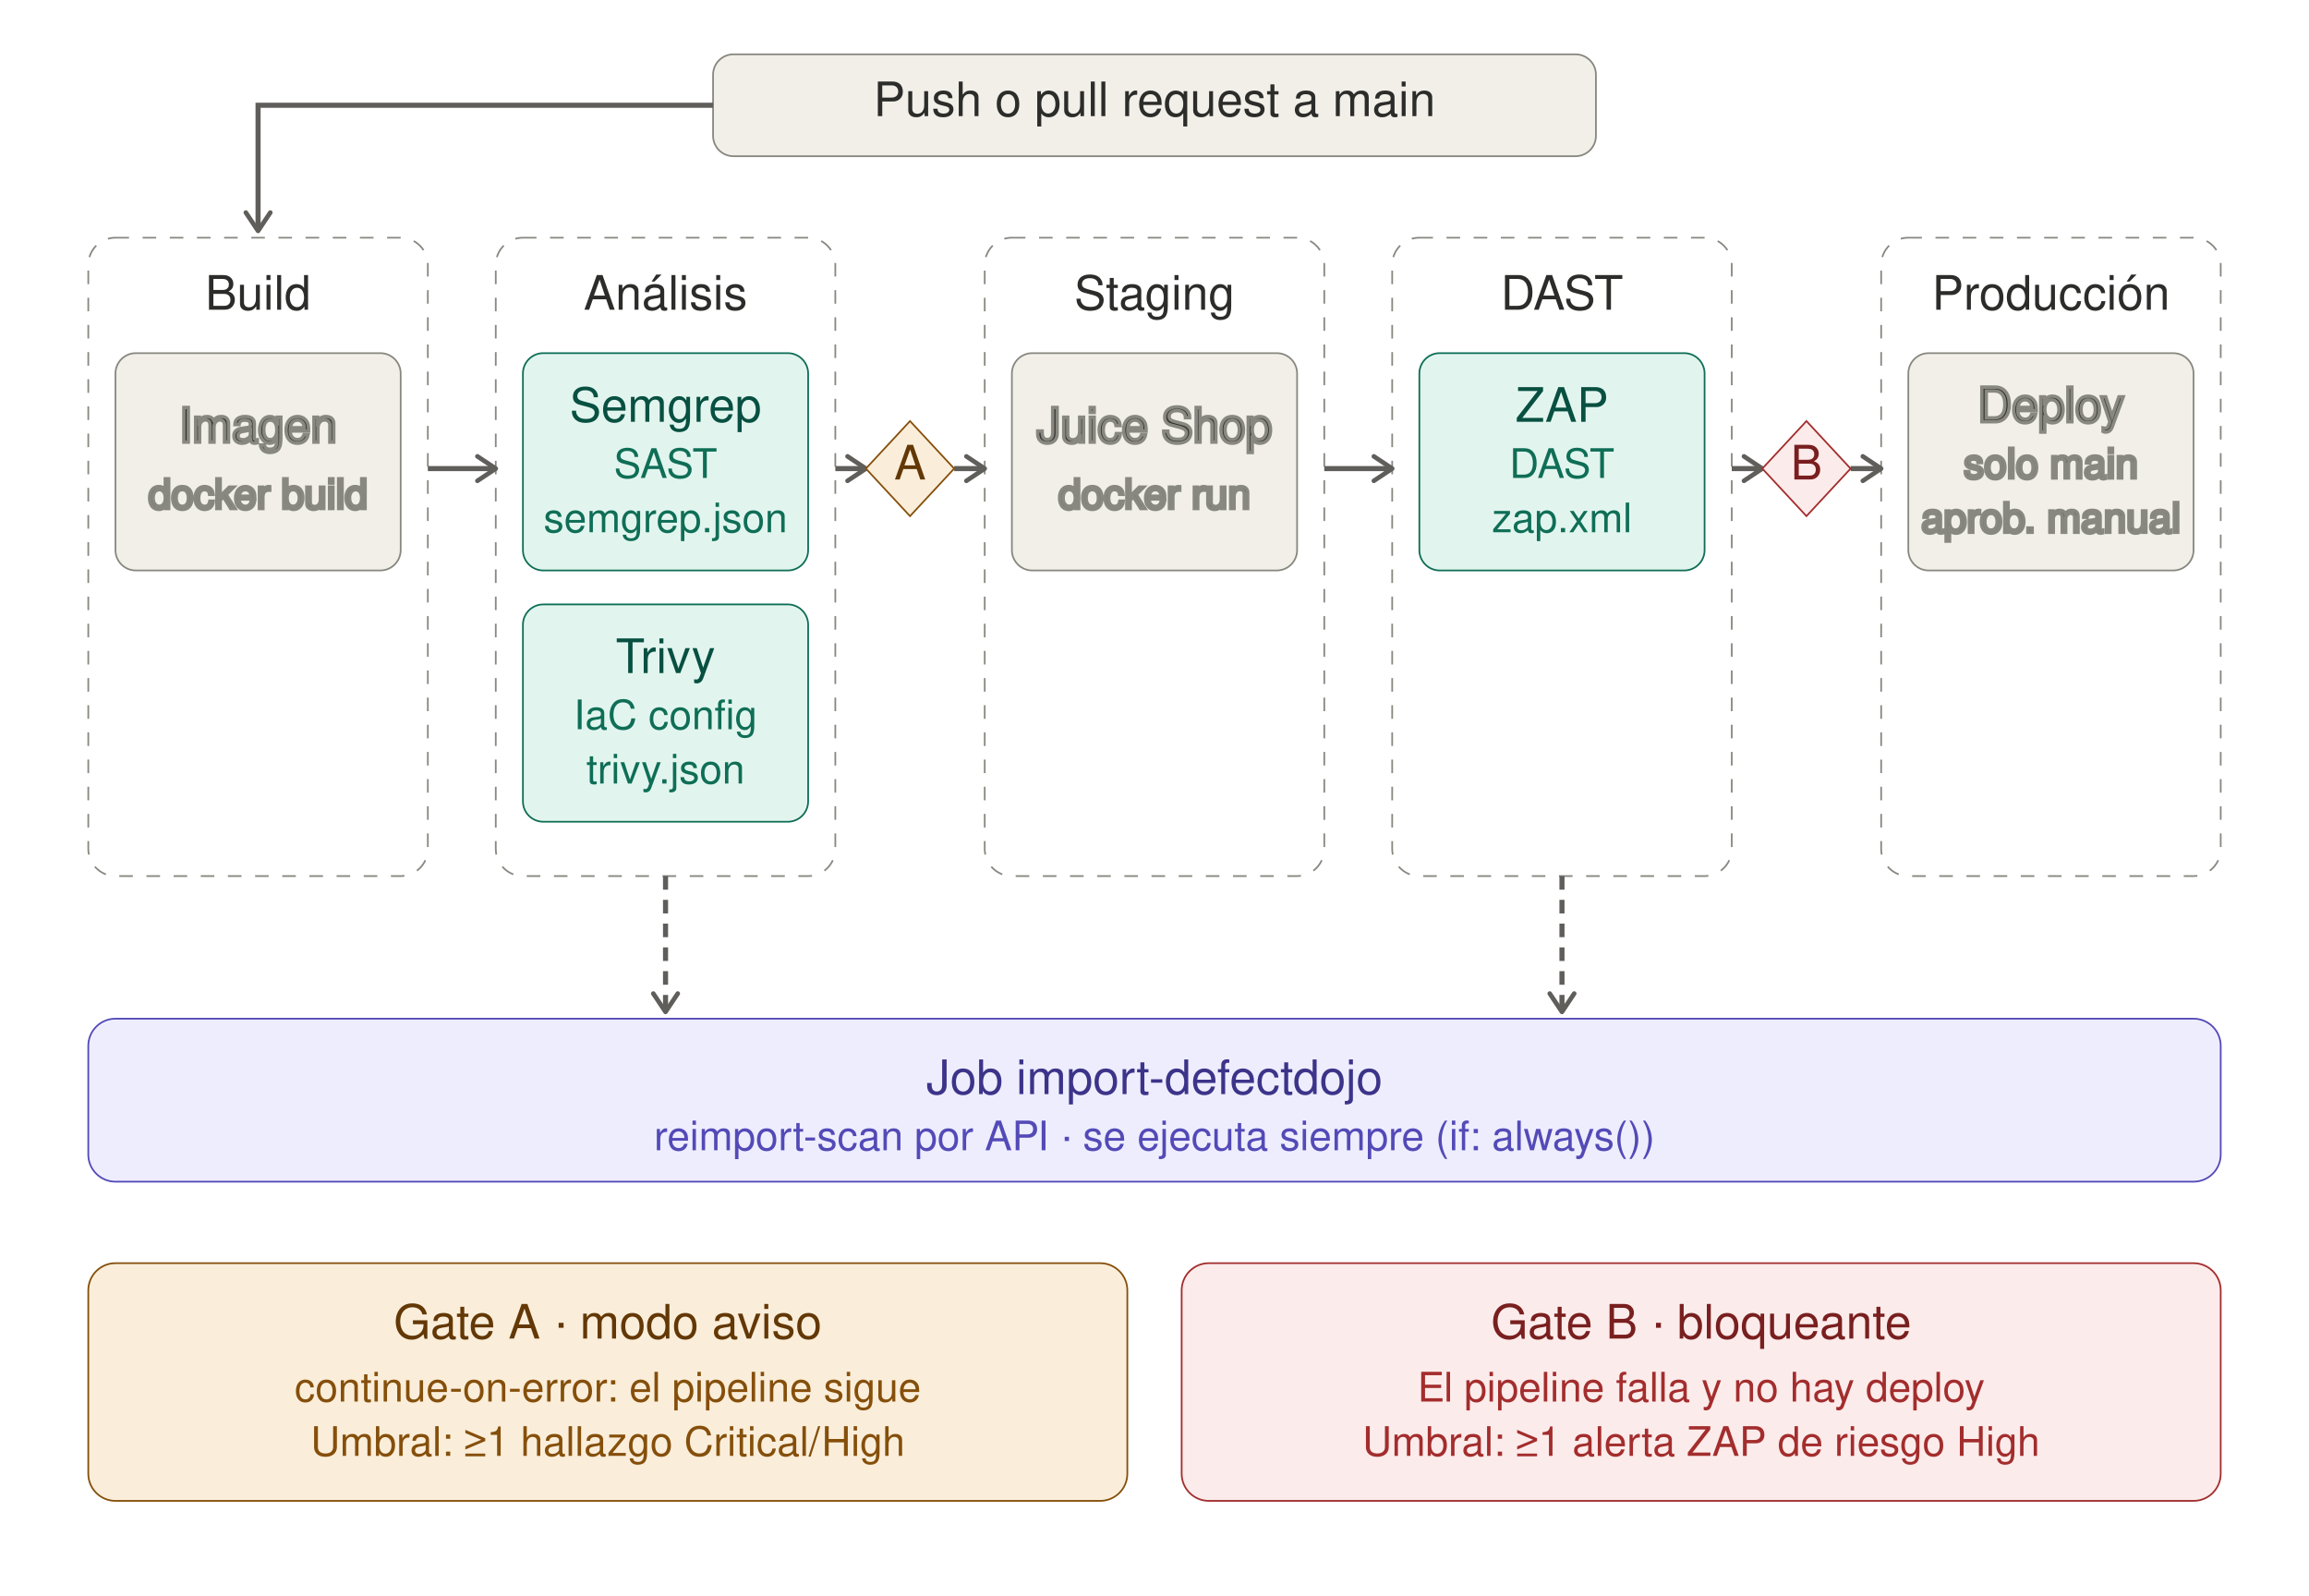
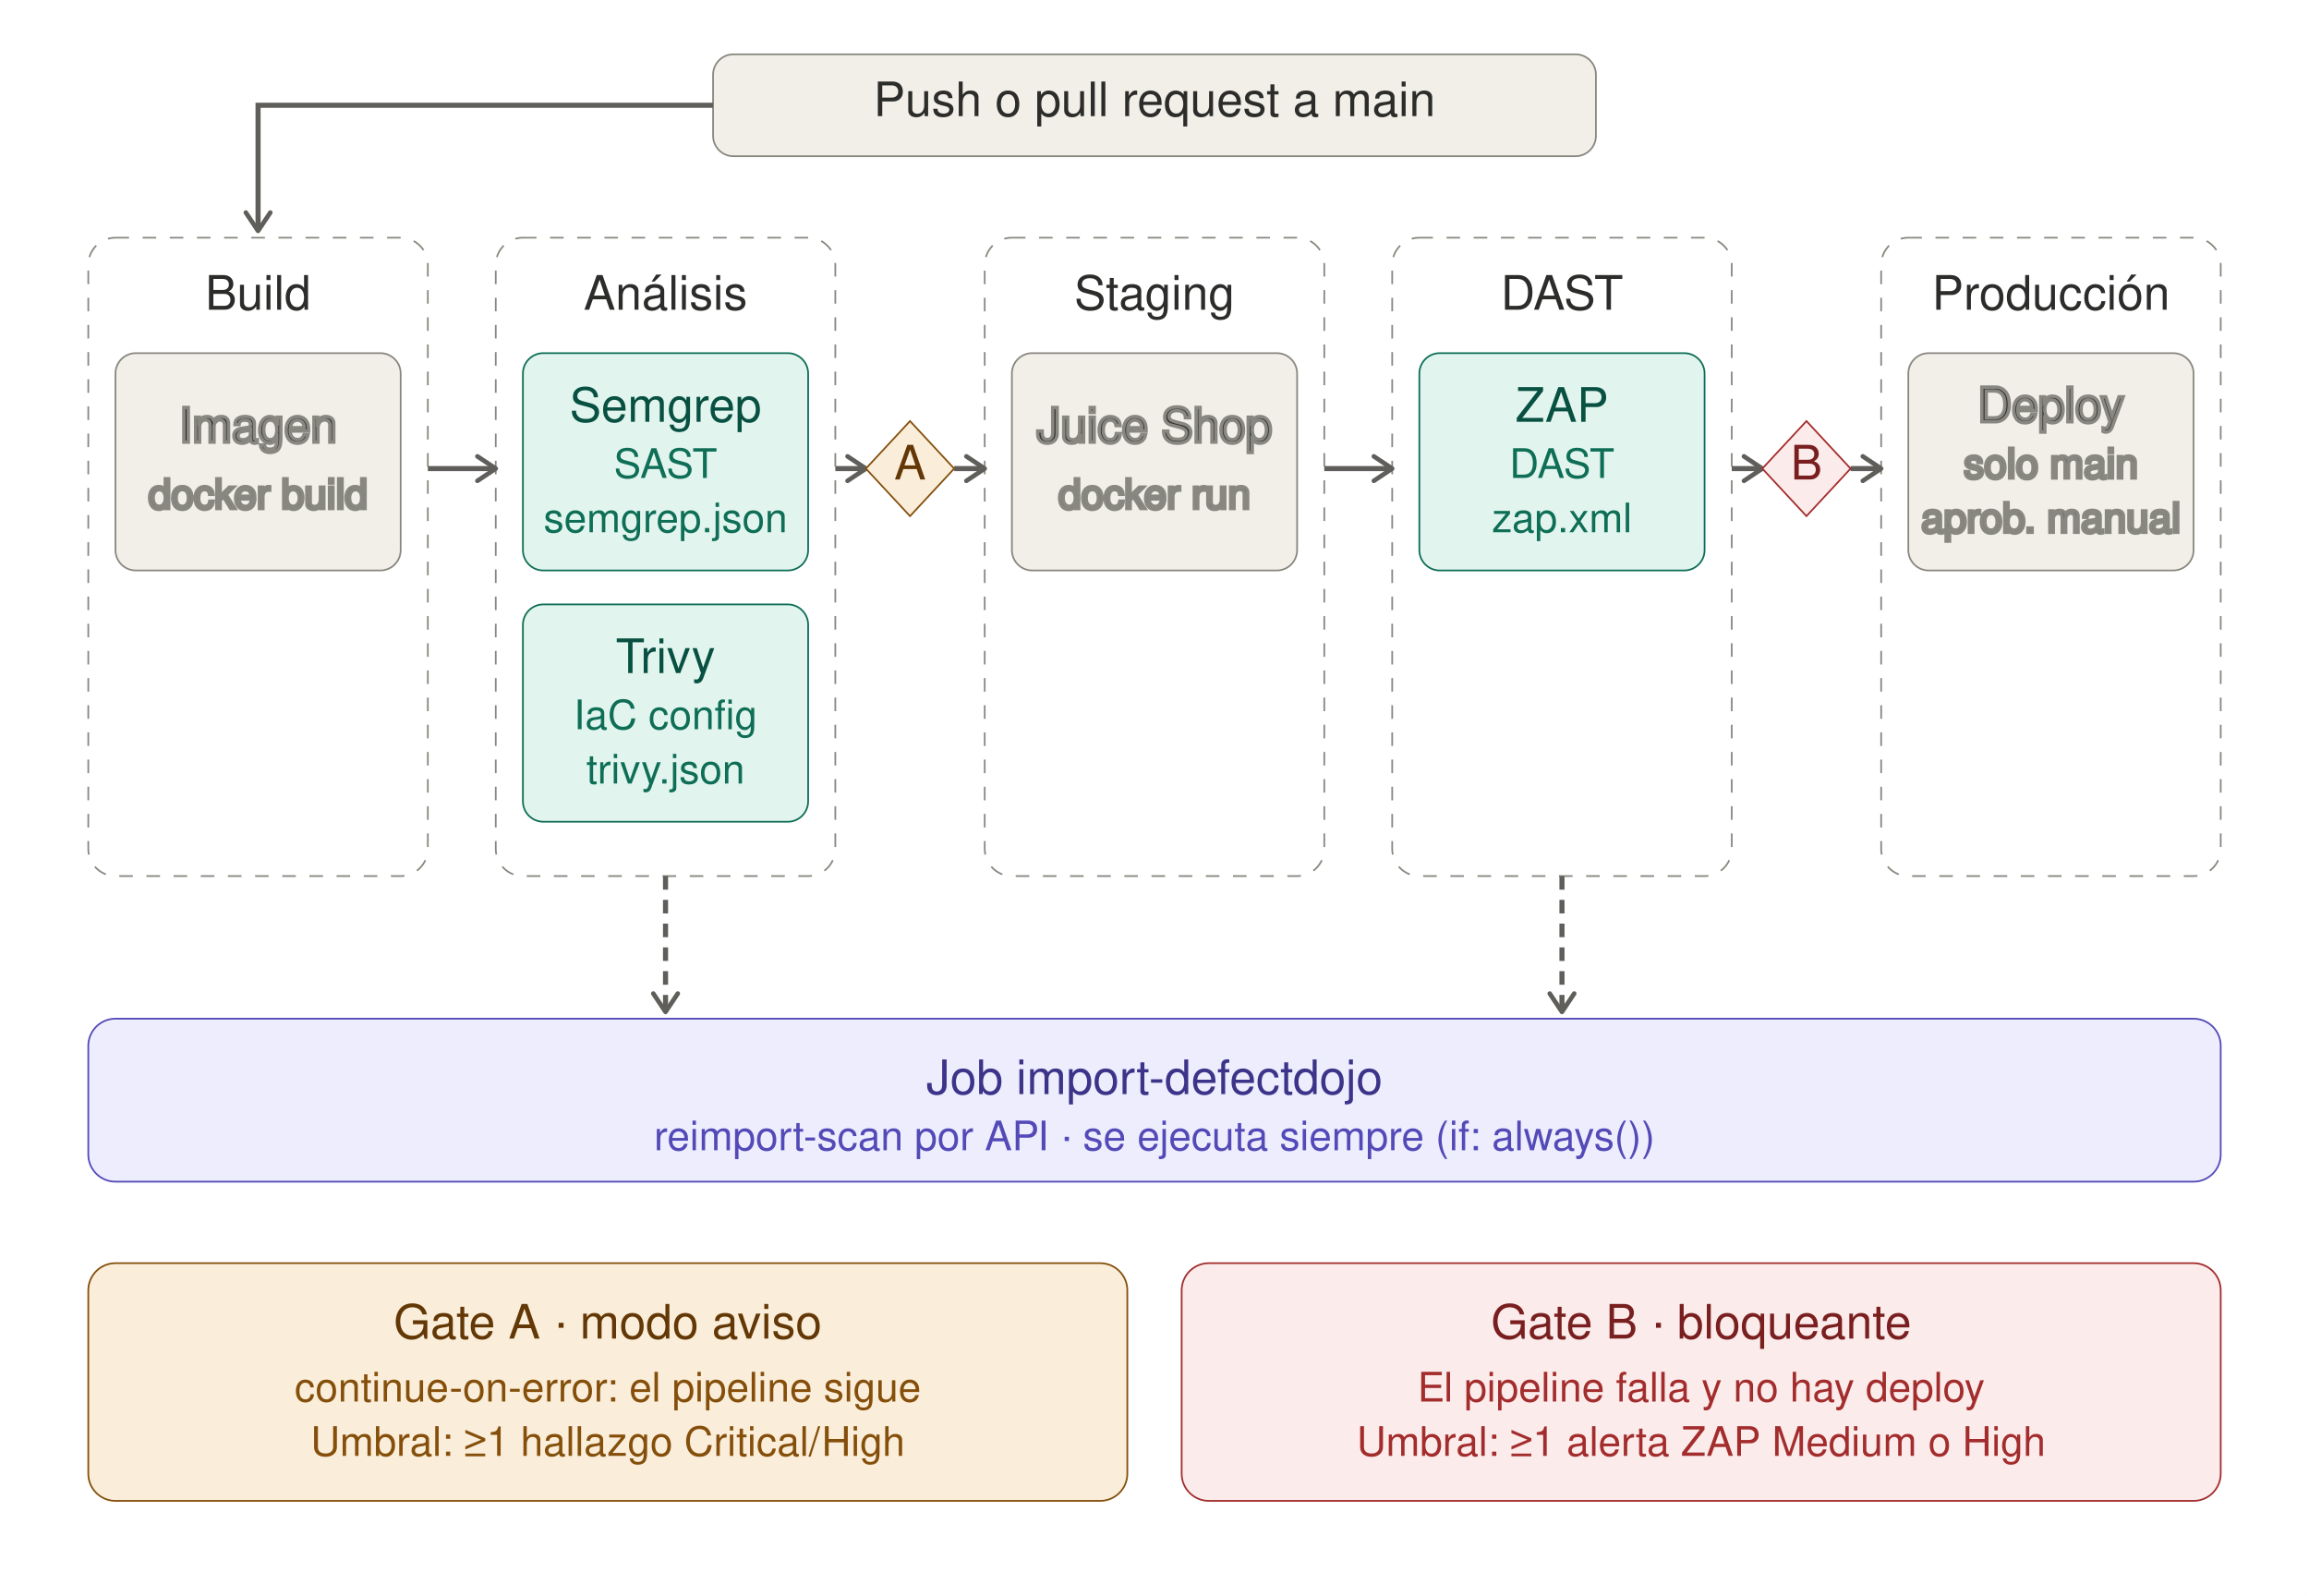
<svg xmlns="http://www.w3.org/2000/svg" width="1360" height="940" viewBox="0 0 680 470" role="img">
  <style>
text{font-family:-apple-system,"Segoe UI",Helvetica,Arial,sans-serif}
.t{font-size:14px;fill:#2C2C2A}
.ts{font-size:12px;fill:#5F5E5A}
.th{font-size:14px;font-weight:500;fill:#2C2C2A}
.box,.box&gt;rect{fill:#F1EFE8;stroke:#888780}
.cont{fill:none;stroke:#888780}
.arr{stroke:#5F5E5A;stroke-width:1.5;fill:none}
.c-teal&gt;rect,.c-teal&gt;polygon{fill:#E1F5EE;stroke:#0F6E56}.c-teal .th{fill:#085041}.c-teal .ts{fill:#0F6E56}
.c-amber&gt;rect,.c-amber&gt;polygon{fill:#FAEEDA;stroke:#854F0B}.c-amber .th{fill:#633806}.c-amber .ts{fill:#854F0B}
.c-red&gt;rect,.c-red&gt;polygon{fill:#FCEBEB;stroke:#A32D2D}.c-red .th{fill:#791F1F}.c-red .ts{fill:#A32D2D}
.c-purple&gt;rect,.c-purple&gt;polygon{fill:#EEEDFE;stroke:#534AB7}.c-purple .th{fill:#3C3489}.c-purple .ts{fill:#534AB7}
</style>
  <defs>
    <marker id="arrow" viewBox="0 0 10 10" refX="8" refY="5" markerWidth="6" markerHeight="6" orient="auto-start-reverse">
      <path d="M2 1L8 5L2 9" fill="none" stroke="#5F5E5A" stroke-width="1.5" stroke-linecap="round" stroke-linejoin="round" />
    </marker>
  </defs>
  <rect width="680" height="470" fill="#FFFFFF" />
  <rect class="box" x="210" y="16" width="260" height="30" rx="6" stroke-width="0.5" />
  <text class="t" x="340" y="31" text-anchor="middle" dominant-baseline="central">Push o pull request a main</text>
  <path d="M210 31 H76 V68" class="arr" fill="none" marker-end="url(#arrow)" />
  <rect class="cont" x="26" y="70" width="100" height="188" rx="8" stroke-width="0.5" stroke-dasharray="4 4" />
  <rect class="cont" x="146" y="70" width="100" height="188" rx="8" stroke-width="0.5" stroke-dasharray="4 4" />
  <rect class="cont" x="290" y="70" width="100" height="188" rx="8" stroke-width="0.5" stroke-dasharray="4 4" />
  <rect class="cont" x="410" y="70" width="100" height="188" rx="8" stroke-width="0.5" stroke-dasharray="4 4" />
  <rect class="cont" x="554" y="70" width="100" height="188" rx="8" stroke-width="0.5" stroke-dasharray="4 4" />
  <text class="th" x="76" y="88" text-anchor="middle" dominant-baseline="central">Build</text>
  <text class="th" x="196" y="88" text-anchor="middle" dominant-baseline="central">Análisis</text>
  <text class="th" x="340" y="88" text-anchor="middle" dominant-baseline="central">Staging</text>
  <text class="th" x="460" y="88" text-anchor="middle" dominant-baseline="central">DAST</text>
  <text class="th" x="604" y="88" text-anchor="middle" dominant-baseline="central">Producción</text>
  <g class="box">
    <rect x="34" y="104" width="84" height="64" rx="6" stroke-width="0.5" />
    <text class="th" x="76" y="127" text-anchor="middle" dominant-baseline="central">Imagen</text>
    <text class="ts" x="76" y="147" text-anchor="middle" dominant-baseline="central">docker build</text>
  </g>
  <g class="c-teal">
    <rect x="154" y="104" width="84" height="64" rx="6" stroke-width="0.5" />
    <text class="th" x="196" y="121" text-anchor="middle" dominant-baseline="central">Semgrep</text>
    <text class="ts" x="196" y="138" text-anchor="middle" dominant-baseline="central">SAST</text>
    <text class="ts" x="196" y="154" text-anchor="middle" dominant-baseline="central">semgrep.json</text>
  </g>
  <g class="c-teal">
    <rect x="154" y="178" width="84" height="64" rx="6" stroke-width="0.5" />
    <text class="th" x="196" y="195" text-anchor="middle" dominant-baseline="central">Trivy</text>
    <text class="ts" x="196" y="212" text-anchor="middle" dominant-baseline="central">IaC config</text>
    <text class="ts" x="196" y="228" text-anchor="middle" dominant-baseline="central">trivy.json</text>
  </g>
  <g class="box">
    <rect x="298" y="104" width="84" height="64" rx="6" stroke-width="0.5" />
    <text class="th" x="340" y="127" text-anchor="middle" dominant-baseline="central">Juice Shop</text>
    <text class="ts" x="340" y="147" text-anchor="middle" dominant-baseline="central">docker run</text>
  </g>
  <g class="c-teal">
    <rect x="418" y="104" width="84" height="64" rx="6" stroke-width="0.5" />
    <text class="th" x="460" y="121" text-anchor="middle" dominant-baseline="central">ZAP</text>
    <text class="ts" x="460" y="138" text-anchor="middle" dominant-baseline="central">DAST</text>
    <text class="ts" x="460" y="154" text-anchor="middle" dominant-baseline="central">zap.xml</text>
  </g>
  <g class="box">
    <rect x="562" y="104" width="84" height="64" rx="6" stroke-width="0.5" />
    <text class="th" x="604" y="121" text-anchor="middle" dominant-baseline="central">Deploy</text>
    <text class="ts" x="604" y="138" text-anchor="middle" dominant-baseline="central">solo main</text>
    <text class="ts" x="604" y="154" text-anchor="middle" dominant-baseline="central">aprob. manual</text>
  </g>
  <line x1="126" y1="138" x2="146" y2="138" class="arr" marker-end="url(#arrow)" />
  <line x1="246" y1="138" x2="255" y2="138" class="arr" marker-end="url(#arrow)" />
  <line x1="281" y1="138" x2="290" y2="138" class="arr" marker-end="url(#arrow)" />
  <line x1="390" y1="138" x2="410" y2="138" class="arr" marker-end="url(#arrow)" />
  <line x1="510" y1="138" x2="519" y2="138" class="arr" marker-end="url(#arrow)" />
  <line x1="545" y1="138" x2="554" y2="138" class="arr" marker-end="url(#arrow)" />
  <g class="c-amber">
    <polygon points="268,124 281,138 268,152 255,138" stroke-width="0.5" />
    <text class="th" x="268" y="138" text-anchor="middle" dominant-baseline="central">A</text>
  </g>
  <g class="c-red">
    <polygon points="532,124 545,138 532,152 519,138" stroke-width="0.5" />
    <text class="th" x="532" y="138" text-anchor="middle" dominant-baseline="central">B</text>
  </g>
  <line x1="196" y1="258" x2="196" y2="298" class="arr" stroke-dasharray="4 3" marker-end="url(#arrow)" />
  <line x1="460" y1="258" x2="460" y2="298" class="arr" stroke-dasharray="4 3" marker-end="url(#arrow)" />
  <g class="c-purple">
    <rect x="26" y="300" width="628" height="48" rx="8" stroke-width="0.5" />
    <text class="th" x="340" y="319" text-anchor="middle" dominant-baseline="central">Job import-defectdojo</text>
    <text class="ts" x="340" y="336" text-anchor="middle" dominant-baseline="central">reimport-scan por API · se ejecuta siempre (if: always())</text>
  </g>
  <g class="c-amber">
    <rect x="26" y="372" width="306" height="70" rx="8" stroke-width="0.5" />
    <text class="th" x="179" y="391" text-anchor="middle" dominant-baseline="central">Gate A · modo aviso</text>
    <text class="ts" x="179" y="410" text-anchor="middle" dominant-baseline="central">continue-on-error: el pipeline sigue</text>
    <text class="ts" x="179" y="426" text-anchor="middle" dominant-baseline="central">Umbral: ≥1 hallazgo Critical/High</text>
  </g>
  <g class="c-red">
    <rect x="348" y="372" width="306" height="70" rx="8" stroke-width="0.5" />
    <text class="th" x="501" y="391" text-anchor="middle" dominant-baseline="central">Gate B · bloqueante</text>
    <text class="ts" x="501" y="410" text-anchor="middle" dominant-baseline="central">El pipeline falla y no hay deploy</text>
-     <text class="ts" x="501" y="426" text-anchor="middle" dominant-baseline="central">Umbral: ≥1 alerta ZAP de riesgo High</text>
+     <text class="ts" x="501" y="426" text-anchor="middle" dominant-baseline="central">Umbral: ≥1 alerta ZAP Medium o High</text>
  </g>
</svg>
